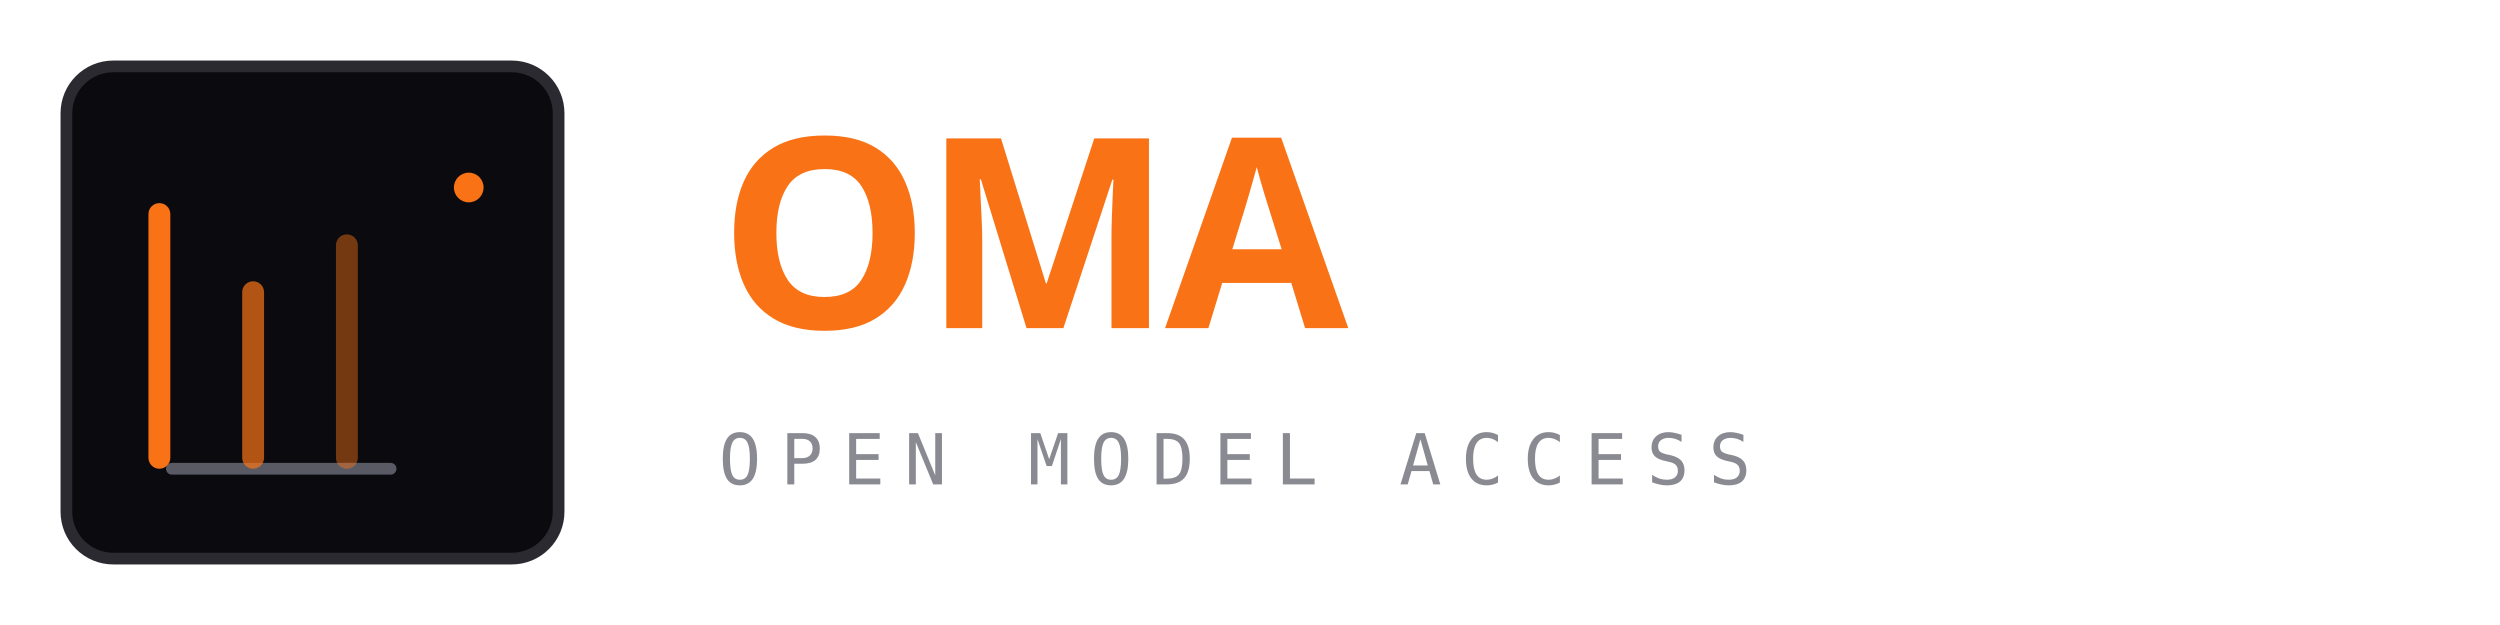
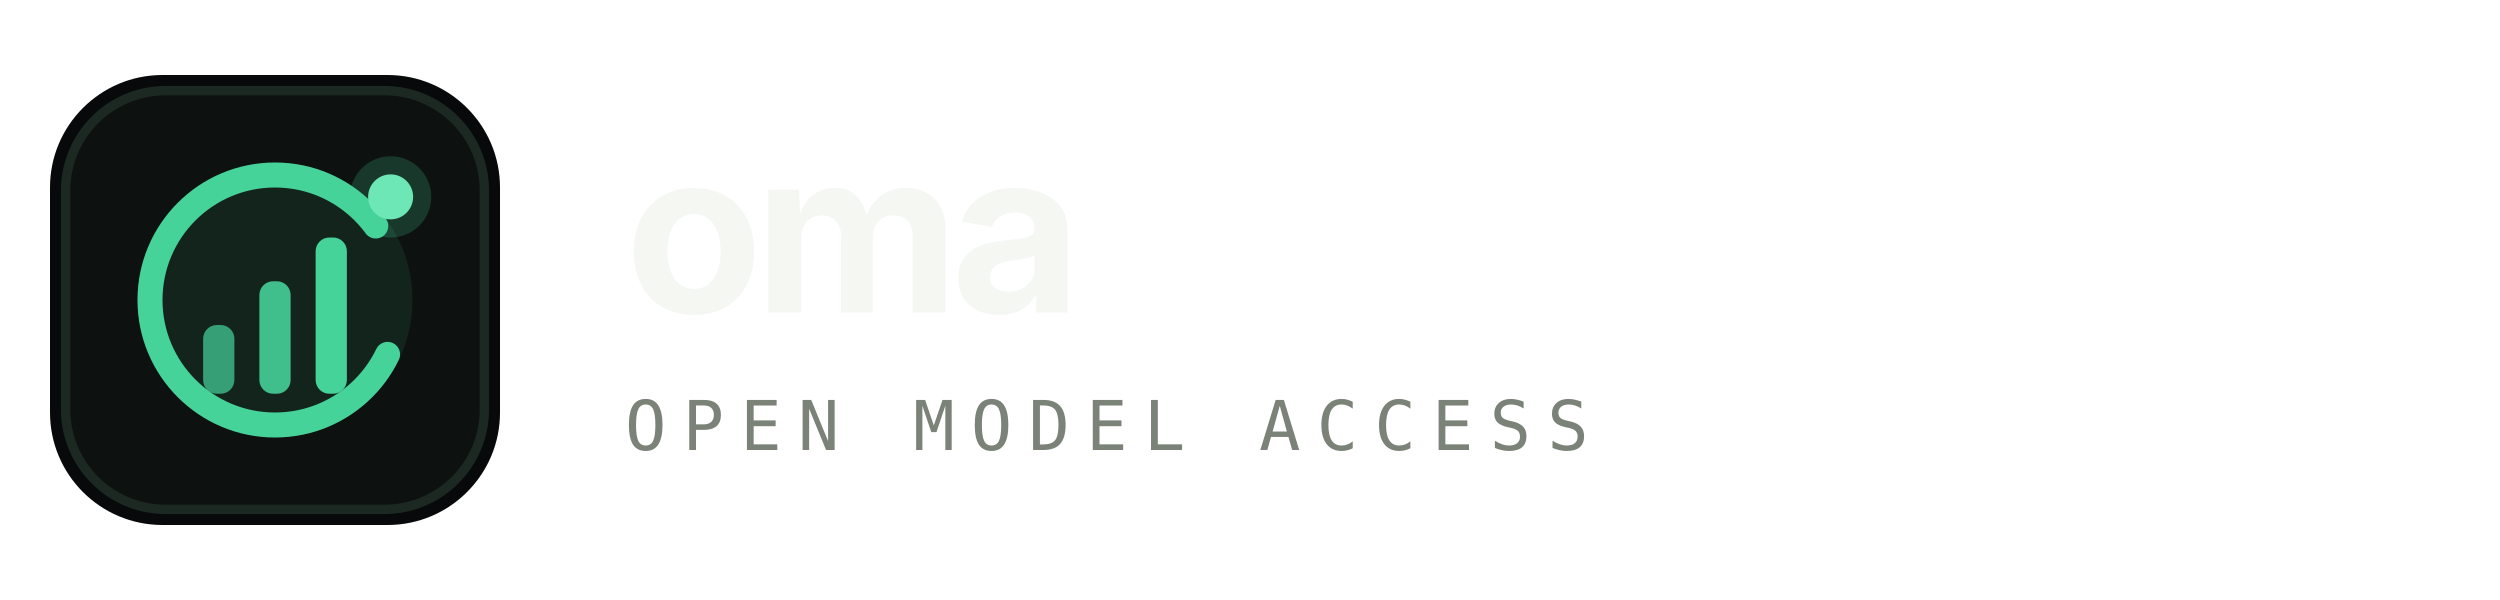
- <svg xmlns="http://www.w3.org/2000/svg" width="320" height="80" viewBox="0 0 320 80" fill="none">
-   <g transform="translate(8 8)">
-     <rect x="0.5" y="0.5" width="63" height="63" rx="6" fill="#0a0a0f" stroke="#2a2a30" stroke-width="1.5" />
-     <line x1="14" y1="52" x2="42" y2="52" stroke="#5a5a64" stroke-width="1.5" stroke-linecap="round" />
-     <rect x="11" y="18" width="2.8" height="34" rx="1.4" fill="#f97316" />
-     <rect x="23" y="28" width="2.8" height="24" rx="1.4" fill="#f97316" opacity="0.7" />
-     <rect x="35" y="22" width="2.8" height="30" rx="1.4" fill="#f97316" opacity="0.45" />
-     <circle cx="52" cy="16" r="1.9" fill="#f97316" />
+ <svg xmlns="http://www.w3.org/2000/svg" width="400" height="96" viewBox="0 0 400 96" fill="none">
+   <g transform="translate(8 12)">
+     <rect width="72" height="72" rx="18" fill="#07090a" />
+     <rect x="2.5" y="2.5" width="67" height="67" rx="16" fill="#0d1110" stroke="#1c2822" stroke-width="1.5" />
+     <circle cx="36" cy="36" r="22" fill="#46d39a" opacity="0.1" />
+     <circle cx="36" cy="36" r="20" stroke="#46d39a" stroke-width="4" stroke-linecap="round" stroke-dasharray="104 22" stroke-dashoffset="-9" />
+     <rect x="24.5" y="40" width="5" height="11" rx="2.2" fill="#46d39a" opacity="0.7" />
+     <rect x="33.5" y="33" width="5" height="18" rx="2.2" fill="#46d39a" opacity="0.88" />
+     <rect x="42.5" y="26" width="5" height="25" rx="2.2" fill="#46d39a" />
+     <circle cx="54.5" cy="19.5" r="6.5" fill="#46d39a" opacity="0.2" />
+     <circle cx="54.5" cy="19.5" r="3.6" fill="#6ee7b7" />
  </g>
-   <text x="92" y="42" font-family="Syne, system-ui, sans-serif" font-weight="800" font-size="34" fill="#f97316" letter-spacing="-1">OMA</text>
-   <text x="92" y="62" font-family="JetBrains Mono, ui-monospace, monospace" font-weight="500" font-size="9" fill="#8a8a92" letter-spacing="2.5">OPEN MODEL ACCESS</text>
+   <text x="100" y="50" font-family="ui-sans-serif, system-ui, -apple-system, sans-serif" font-weight="700" font-size="36" fill="#f5f7f3" letter-spacing="-1.4">oma</text>
+   <text x="100" y="72" font-family="ui-monospace, SFMono-Regular, Menlo, monospace" font-weight="500" font-size="11" fill="#7b8278" letter-spacing="2.6">OPEN MODEL ACCESS</text>
</svg>
